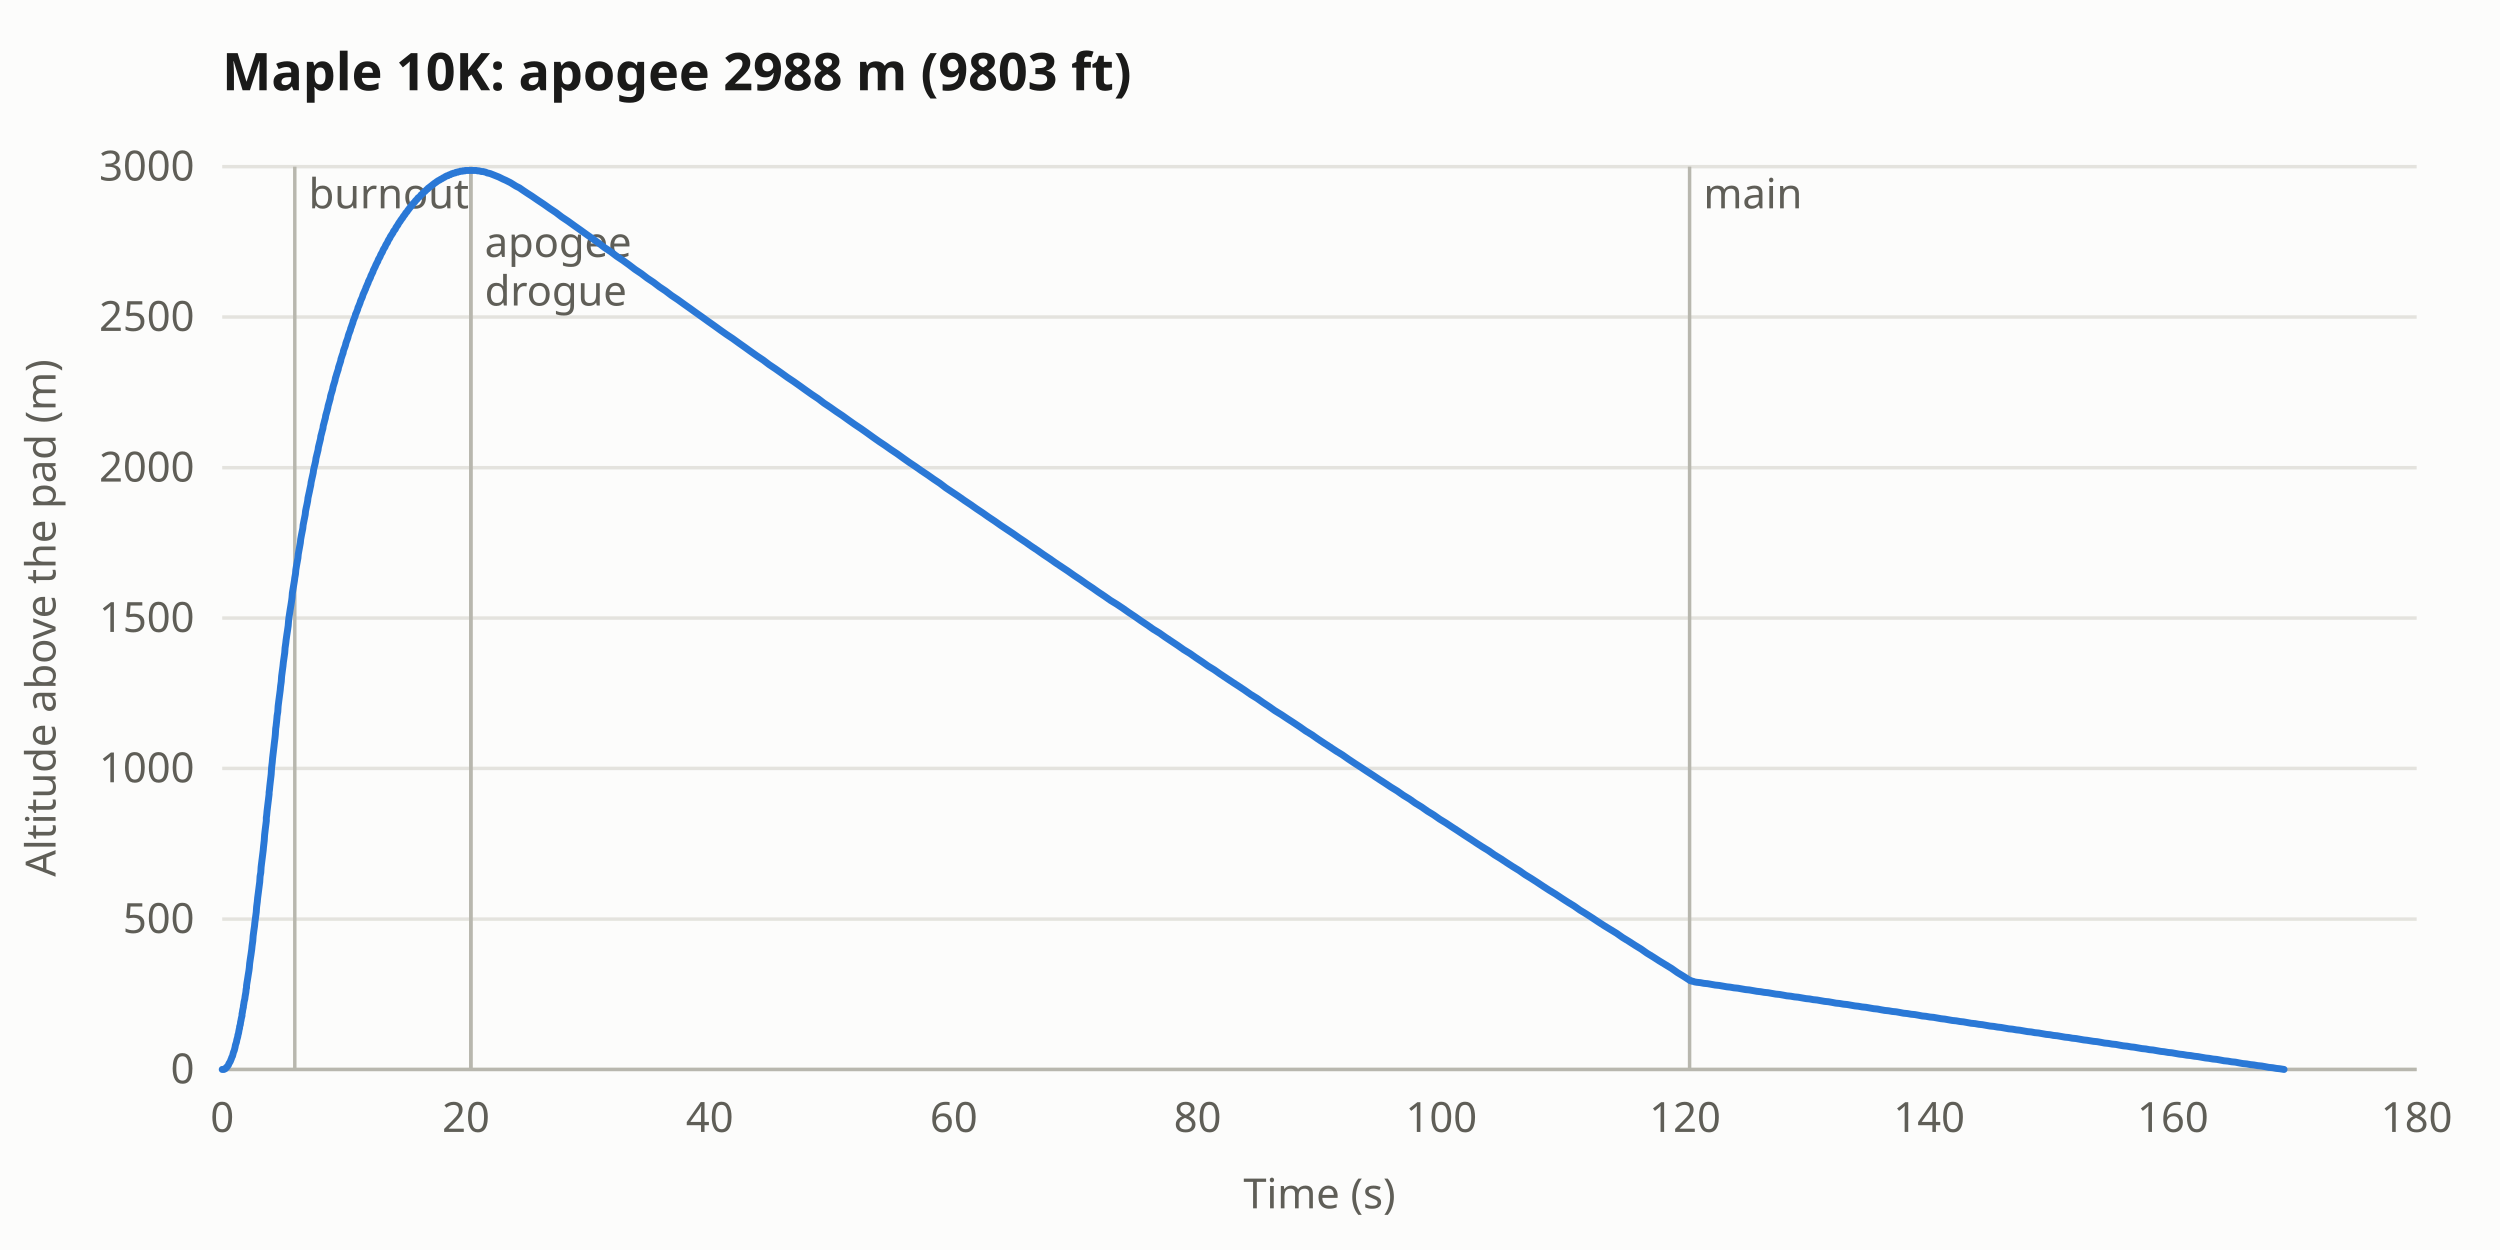
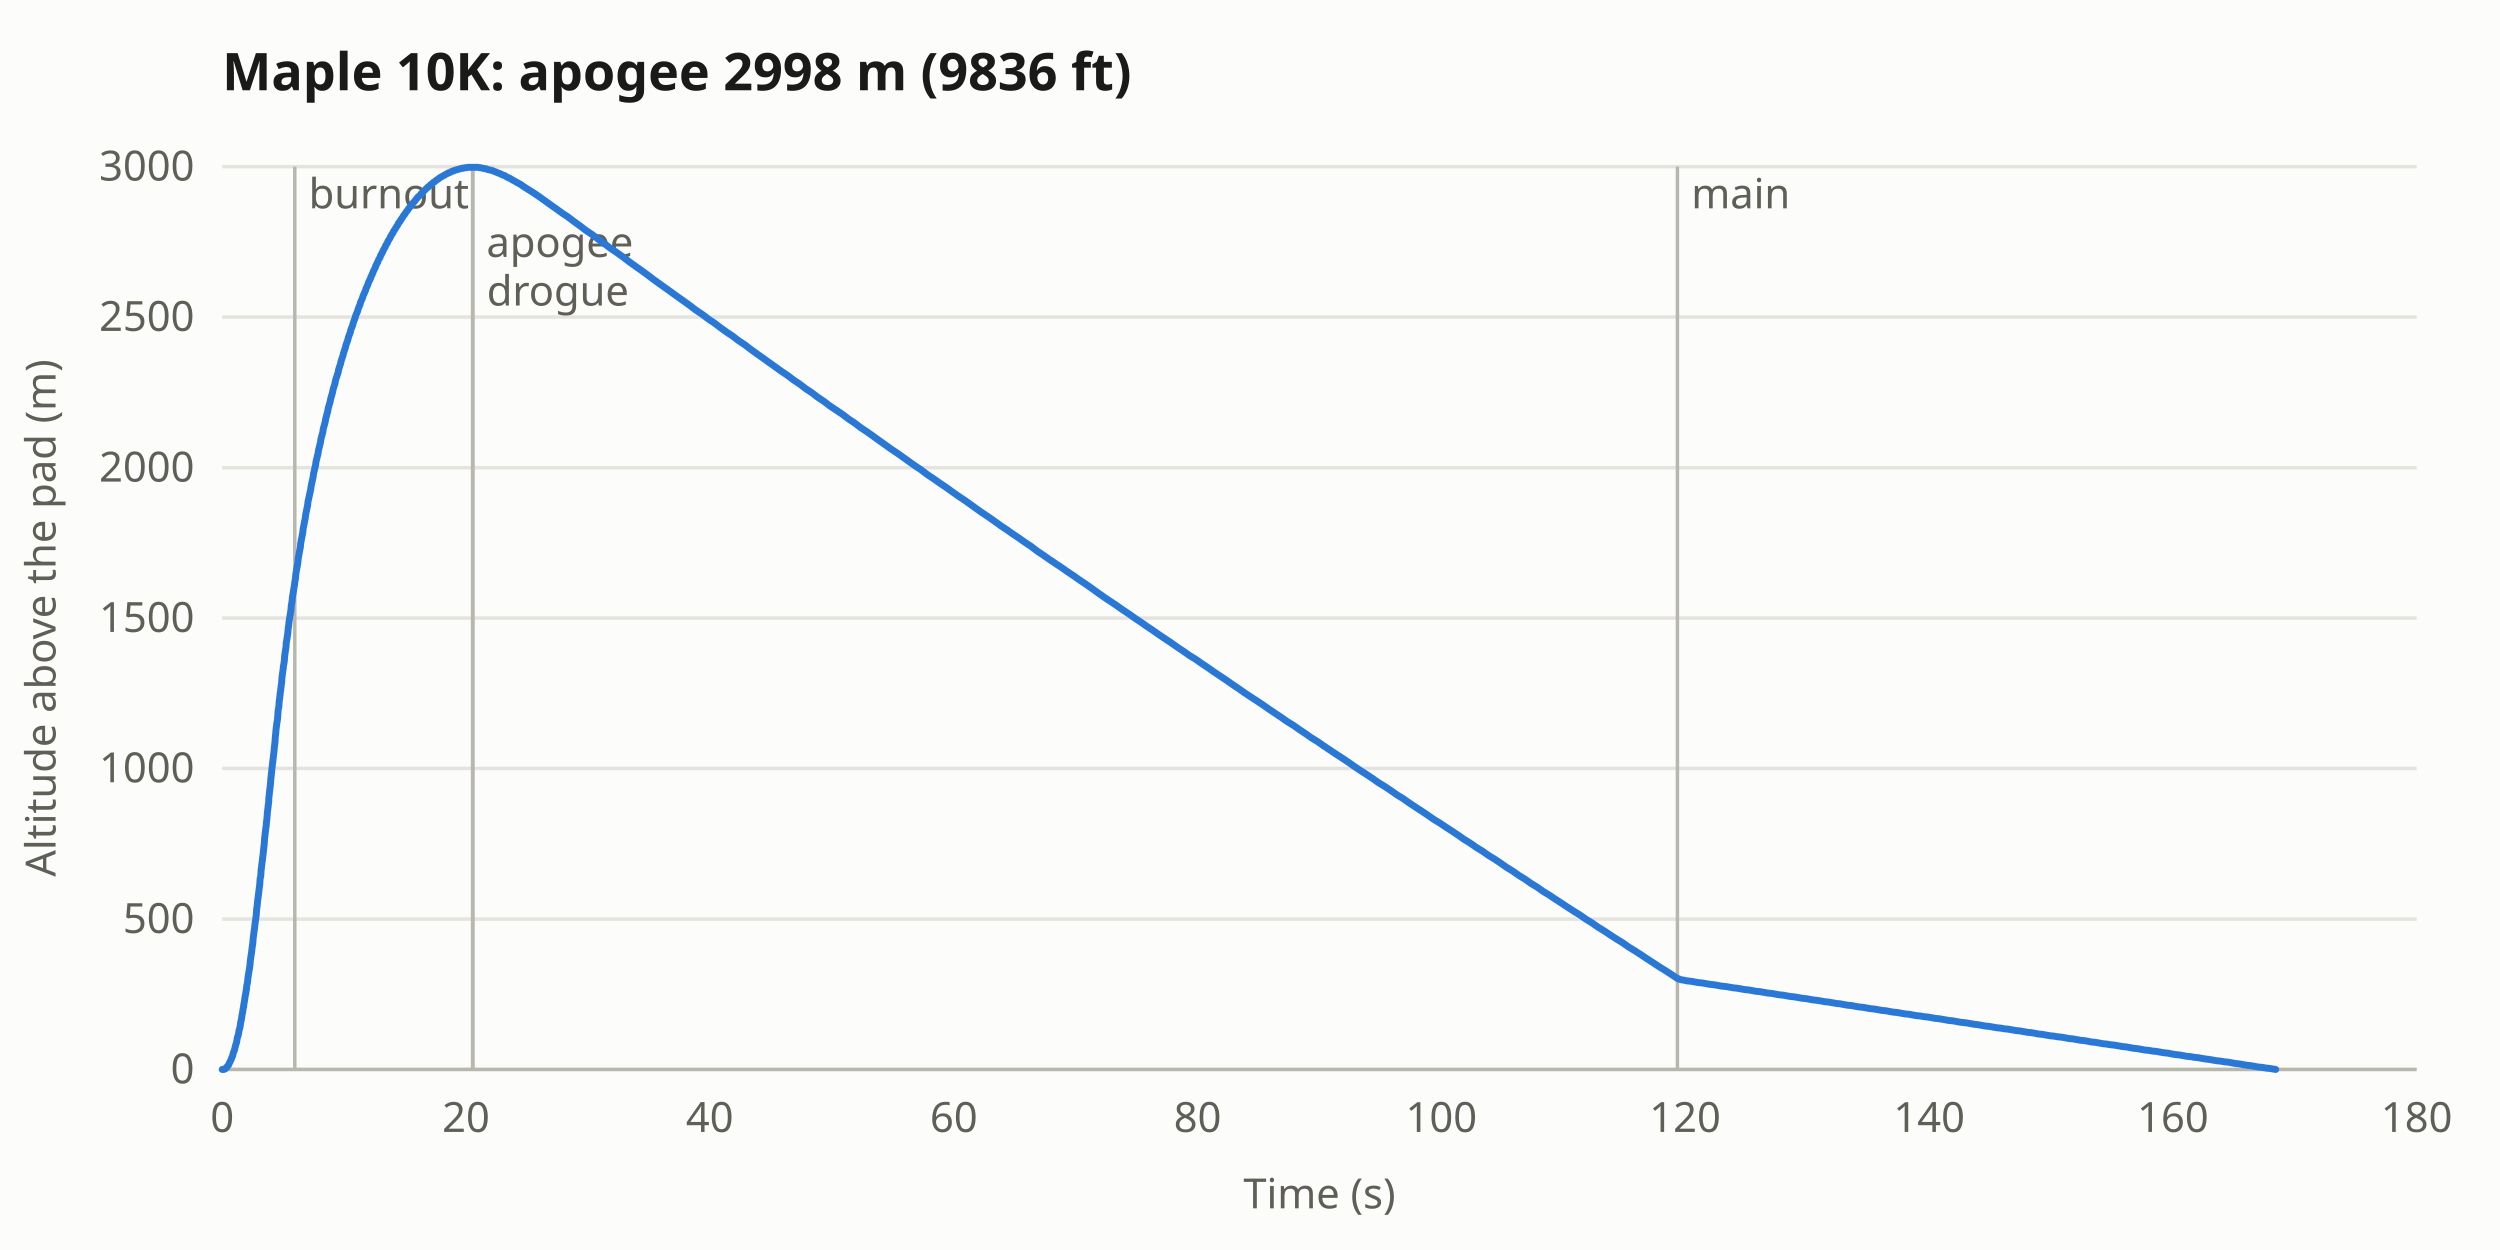
- <svg xmlns="http://www.w3.org/2000/svg" viewBox="0 0 720 360" width="720" height="360" role="img" aria-label="Maple 10K: apogee 2988 m (9803 ft)">
+ <svg xmlns="http://www.w3.org/2000/svg" viewBox="0 0 720 360" width="720" height="360" role="img" aria-label="Maple 10K: apogee 2998 m (9836 ft)">
  <style>
- .bg{fill:#fcfcfb}.grid{stroke:#e4e3de;stroke-width:1}.axis{stroke:#b8b7ae;stroke-width:1}.t1{fill:#1a1a19;font:600 15px system-ui,sans-serif}.t2{fill:#5f5e57;font:12px system-ui,sans-serif}.series{fill:none;stroke:#2a78d6;stroke-width:2;stroke-linejoin:round;stroke-linecap:round}.series2{fill:none;stroke:#d9480f;stroke-width:2;stroke-dasharray:5 3}.ref{stroke:#5f5e57;stroke-width:1.5;stroke-dasharray:6 4}.mark{stroke:#b8b7ae;stroke-width:1}
- @media (prefers-color-scheme: dark){.bg{fill:#1a1a19}.grid{stroke:#34332f}.axis{stroke:#5f5e57}.t1{fill:#ffffff}.t2{fill:#c3c2b7}.series{stroke:#3987e5}.series2{stroke:#f08c4f}.ref{stroke:#c3c2b7}.mark{stroke:#5f5e57}}
+ .bg{fill:#fcfcfb}.grid{stroke:#e4e3de;stroke-width:1}.axis{stroke:#b8b7ae;stroke-width:1}.t1{fill:#1a1a19;font:600 15px system-ui,sans-serif}.t2{fill:#5f5e57;font:12px system-ui,sans-serif}.series{fill:none;stroke:#2a78d6;stroke-width:2;stroke-linejoin:round;stroke-linecap:round}.series2{fill:none;stroke:#d9480f;stroke-width:2;stroke-dasharray:5 3}.series3{fill:none;stroke:#2f9e44;stroke-width:2;stroke-dasharray:2 3}.series4{fill:none;stroke:#7048e8;stroke-width:2;stroke-dasharray:9 3 2 3}.ref{stroke:#5f5e57;stroke-width:1.5;stroke-dasharray:6 4}.mark{stroke:#b8b7ae;stroke-width:1}
+ @media (prefers-color-scheme: dark){.bg{fill:#1a1a19}.grid{stroke:#34332f}.axis{stroke:#5f5e57}.t1{fill:#ffffff}.t2{fill:#c3c2b7}.series{stroke:#3987e5}.series2{stroke:#f08c4f}.series3{stroke:#51cf66}.series4{stroke:#9775fa}.ref{stroke:#c3c2b7}.mark{stroke:#5f5e57}}
</style>
  <rect class="bg" width="720" height="360" />
-   <text class="t1" x="64" y="26">Maple 10K: apogee 2988 m (9803 ft)</text>
+   <text class="t1" x="64" y="26">Maple 10K: apogee 2998 m (9836 ft)</text>
  <line class="grid" x1="64" x2="696" y1="308.0" y2="308.0" />
  <text class="t2" x="56" y="312.0" text-anchor="end">0</text>
  <line class="grid" x1="64" x2="696" y1="264.7" y2="264.7" />
  <text class="t2" x="56" y="268.7" text-anchor="end">500</text>
  <line class="grid" x1="64" x2="696" y1="221.3" y2="221.3" />
  <text class="t2" x="56" y="225.3" text-anchor="end">1000</text>
  <line class="grid" x1="64" x2="696" y1="178.0" y2="178.0" />
  <text class="t2" x="56" y="182.0" text-anchor="end">1500</text>
  <line class="grid" x1="64" x2="696" y1="134.7" y2="134.7" />
  <text class="t2" x="56" y="138.7" text-anchor="end">2000</text>
  <line class="grid" x1="64" x2="696" y1="91.3" y2="91.3" />
  <text class="t2" x="56" y="95.3" text-anchor="end">2500</text>
  <line class="grid" x1="64" x2="696" y1="48.0" y2="48.0" />
  <text class="t2" x="56" y="52.0" text-anchor="end">3000</text>
  <text class="t2" x="64.0" y="326" text-anchor="middle">0</text>
  <text class="t2" x="134.2" y="326" text-anchor="middle">20</text>
  <text class="t2" x="204.4" y="326" text-anchor="middle">40</text>
  <text class="t2" x="274.7" y="326" text-anchor="middle">60</text>
  <text class="t2" x="344.9" y="326" text-anchor="middle">80</text>
  <text class="t2" x="415.1" y="326" text-anchor="middle">100</text>
  <text class="t2" x="485.3" y="326" text-anchor="middle">120</text>
  <text class="t2" x="555.6" y="326" text-anchor="middle">140</text>
  <text class="t2" x="625.8" y="326" text-anchor="middle">160</text>
  <text class="t2" x="696.0" y="326" text-anchor="middle">180</text>
  <line class="axis" x1="64" x2="696" y1="308" y2="308" />
  <text class="t2" x="380" y="348" text-anchor="middle">Time (s)</text>
  <text class="t2" transform="translate(16 178) rotate(-90)" text-anchor="middle">Altitude above the pad (m)</text>
  <line class="mark" x1="84.9" x2="84.9" y1="48" y2="308" />
  <text class="t2" x="88.9" y="60" text-anchor="start">burnout</text>
-   <line class="mark" x1="135.6" x2="135.6" y1="48" y2="308" />
-   <text class="t2" x="139.6" y="74" text-anchor="start">apogee</text>
-   <line class="mark" x1="135.6" x2="135.6" y1="48" y2="308" />
-   <text class="t2" x="139.6" y="88" text-anchor="start">drogue</text>
-   <line class="mark" x1="486.6" x2="486.6" y1="48" y2="308" />
-   <text class="t2" x="490.6" y="60" text-anchor="start">main</text>
-   <path class="series" d="M64.0 308.0 L64.0 308.0 L64.1 308.0 L64.1 308.0 L64.1 308.0 L64.2 308.0 L64.2 308.0 L64.2 308.0 L64.3 308.0 L64.3 308.0 L64.4 308.0 L64.4 308.0 L64.4 308.0 L64.4 308.0 L64.5 308.0 L64.5 307.9 L64.5 307.9 L64.6 307.9 L64.6 307.9 L64.6 307.9 L64.7 307.9 L64.7 307.9 L64.8 307.8 L64.8 307.8 L64.8 307.8 L64.9 307.8 L64.9 307.7 L64.9 307.7 L65.0 307.7 L65.0 307.7 L65.0 307.6 L65.1 307.6 L65.1 307.6 L65.1 307.5 L65.2 307.5 L65.2 307.4 L65.3 307.4 L65.4 307.2 L65.6 307.0 L65.8 306.7 L65.9 306.4 L66.0 306.2 L66.2 305.9 L66.4 305.5 L66.5 305.2 L66.6 305.0 L66.7 304.7 L66.8 304.4 L66.9 304.3 L67.0 304.0 L67.1 303.6 L67.2 303.2 L67.3 302.9 L67.4 302.7 L67.5 302.4 L67.6 302.0 L67.7 301.6 L67.8 301.0 L67.9 300.7 L68.0 300.4 L68.1 300.1 L68.2 299.5 L68.4 298.8 L68.5 298.4 L68.5 298.3 L68.5 298.1 L68.6 297.9 L68.7 297.5 L68.8 296.9 L68.9 296.4 L69.0 296.1 L69.0 295.7 L69.2 295.1 L69.3 294.3 L69.4 293.9 L69.5 293.3 L69.7 292.5 L69.7 292.0 L69.8 291.6 L69.9 290.9 L70.1 290.0 L70.1 289.7 L70.2 289.2 L70.3 288.5 L70.5 287.7 L70.6 286.9 L70.8 285.8 L70.9 284.8 L71.0 284.5 L71.0 283.9 L71.1 283.2 L71.3 282.0 L71.5 280.7 L71.7 279.5 L71.8 278.7 L71.9 277.5 L72.1 276.1 L72.3 274.8 L72.5 273.4 L72.6 272.4 L72.8 271.0 L72.9 269.6 L73.1 268.1 L73.3 266.7 L73.4 265.7 L73.6 264.2 L73.8 262.7 L73.9 261.2 L74.1 259.7 L74.2 258.6 L74.4 257.1 L74.6 255.5 L74.8 254.0 L74.9 252.4 L75.1 251.3 L75.2 249.7 L75.4 248.1 L75.6 246.5 L75.8 244.9 L75.9 243.8 L76.1 242.1 L76.2 240.5 L76.4 238.8 L76.6 237.2 L76.7 236.4 L76.7 236.1 L76.7 235.5 L76.8 234.8 L76.9 233.7 L77.1 232.0 L77.3 230.4 L77.5 228.7 L77.5 228.2 L77.6 227.5 L77.7 226.4 L77.9 224.7 L78.1 223.0 L78.2 221.3 L78.3 220.4 L78.4 219.6 L78.5 218.4 L78.7 216.7 L78.9 215.0 L79.0 214.1 L79.1 213.3 L79.2 212.5 L79.3 211.5 L79.4 209.8 L79.5 209.2 L79.6 208.3 L79.7 207.4 L79.8 206.2 L80.0 205.0 L80.1 203.4 L80.3 201.8 L80.5 200.3 L80.7 198.8 L80.8 197.7 L81.0 196.3 L81.1 194.8 L81.3 193.3 L81.5 191.8 L81.6 190.8 L81.8 189.4 L82.0 188.0 L82.1 186.6 L82.3 185.2 L82.4 184.3 L82.6 182.9 L82.8 181.6 L83.0 180.2 L83.1 178.9 L83.2 178.0 L83.4 176.7 L83.6 175.4 L83.8 174.2 L84.0 172.9 L84.1 172.1 L84.2 170.8 L84.4 169.6 L84.6 168.4 L84.8 167.2 L84.9 166.4 L85.1 165.3 L85.2 164.1 L85.4 162.9 L85.6 161.8 L85.8 160.7 L85.9 159.6 L86.1 158.5 L86.3 157.4 L86.5 156.3 L86.6 155.3 L86.8 154.2 L87.0 153.2 L87.2 152.2 L87.3 151.2 L87.5 150.2 L87.7 149.2 L87.9 148.2 L88.0 147.2 L88.2 146.2 L88.4 145.3 L88.6 144.3 L88.7 143.4 L88.9 142.5 L89.1 141.6 L89.3 140.6 L89.5 139.7 L89.6 138.9 L89.8 138.0 L90.0 137.1 L90.2 136.2 L90.3 135.4 L90.5 134.5 L90.7 133.7 L90.9 132.8 L91.0 132.0 L91.2 131.2 L91.4 130.4 L91.6 129.6 L91.7 128.8 L91.9 128.0 L92.1 127.2 L92.3 126.4 L92.4 125.6 L92.6 124.9 L92.8 124.1 L93.0 123.4 L93.1 122.6 L93.3 121.9 L93.5 121.1 L93.7 120.4 L93.8 119.7 L94.0 119.0 L94.2 118.3 L94.4 117.5 L94.5 116.9 L94.7 116.2 L94.9 115.5 L95.1 114.8 L95.2 114.1 L95.4 113.4 L95.6 112.8 L95.8 112.1 L95.9 111.5 L96.1 110.8 L96.3 110.2 L96.5 109.5 L96.6 108.9 L96.8 108.3 L97.0 107.6 L97.2 107.0 L97.4 106.4 L97.5 105.8 L97.7 105.2 L97.9 104.6 L98.1 104.0 L98.2 103.4 L98.4 102.8 L98.6 102.2 L98.8 101.7 L98.9 101.1 L99.1 100.5 L99.3 100.0 L99.5 99.4 L99.6 98.9 L99.8 98.3 L100.0 97.8 L100.2 97.2 L100.3 96.7 L100.5 96.1 L100.7 95.6 L100.9 95.1 L101.0 94.6 L101.2 94.1 L101.4 93.5 L101.6 93.0 L101.7 92.5 L101.9 92.0 L102.1 91.5 L102.3 91.0 L102.4 90.5 L102.6 90.1 L102.8 89.6 L103.0 89.1 L103.1 88.6 L103.3 88.2 L103.5 87.7 L103.7 87.2 L103.8 86.8 L104.0 86.3 L104.2 85.9 L104.4 85.4 L104.5 85.0 L104.7 84.5 L104.9 84.1 L105.1 83.6 L105.3 83.2 L105.4 82.8 L105.6 82.4 L105.8 81.9 L106.0 81.5 L106.1 81.1 L106.3 80.7 L106.5 80.3 L106.7 79.9 L106.8 79.5 L107.0 79.1 L107.2 78.7 L107.4 78.3 L107.5 77.9 L107.7 77.5 L107.9 77.1 L108.1 76.7 L108.2 76.4 L108.4 76.0 L108.6 75.6 L108.8 75.3 L108.9 74.9 L109.1 74.5 L109.3 74.2 L109.5 73.8 L109.6 73.5 L109.8 73.1 L110.0 72.8 L110.2 72.4 L110.3 72.1 L110.5 71.7 L110.7 71.4 L110.9 71.1 L111.0 70.8 L111.2 70.4 L111.4 70.1 L111.6 69.8 L111.7 69.5 L111.9 69.1 L112.1 68.8 L112.3 68.5 L112.4 68.2 L112.6 67.9 L112.8 67.6 L113.0 67.3 L113.2 67.0 L113.3 66.7 L113.5 66.4 L113.7 66.2 L113.9 65.9 L114.0 65.6 L114.2 65.3 L114.4 65.0 L114.6 64.8 L114.7 64.5 L114.9 64.2 L115.1 63.9 L115.3 63.7 L115.4 63.4 L115.6 63.2 L115.8 62.9 L116.0 62.7 L116.1 62.4 L116.3 62.2 L116.5 61.9 L116.7 61.7 L116.8 61.4 L117.0 61.2 L117.2 61.0 L117.4 60.7 L117.5 60.5 L117.7 60.3 L117.9 60.0 L118.1 59.8 L118.2 59.6 L118.4 59.4 L118.6 59.2 L118.8 58.9 L118.9 58.7 L119.1 58.5 L119.3 58.3 L119.5 58.1 L119.6 57.9 L119.8 57.7 L120.0 57.5 L120.2 57.3 L120.3 57.1 L120.5 56.9 L120.7 56.8 L120.9 56.6 L121.1 56.4 L121.2 56.2 L121.4 56.0 L121.6 55.9 L121.8 55.7 L121.9 55.5 L122.1 55.3 L122.3 55.2 L122.5 55.0 L122.6 54.9 L122.8 54.7 L123.0 54.5 L123.2 54.4 L123.3 54.2 L123.5 54.1 L123.7 53.9 L123.9 53.8 L124.0 53.7 L124.2 53.5 L124.4 53.4 L124.6 53.2 L124.7 53.1 L124.9 53.0 L125.1 52.8 L125.3 52.7 L125.4 52.6 L125.6 52.5 L125.8 52.3 L126.0 52.2 L126.1 52.1 L126.3 52.0 L126.5 51.9 L126.7 51.8 L126.8 51.7 L127.0 51.6 L127.2 51.5 L127.4 51.4 L127.5 51.3 L127.7 51.2 L127.9 51.1 L128.1 51.0 L128.2 50.9 L128.4 50.8 L128.6 50.7 L128.8 50.6 L129.0 50.6 L129.1 50.5 L129.3 50.4 L129.5 50.3 L129.7 50.3 L129.8 50.2 L130.0 50.1 L130.2 50.0 L130.4 50.0 L130.5 49.9 L130.7 49.9 L130.9 49.8 L131.1 49.8 L131.2 49.7 L131.4 49.6 L131.6 49.6 L131.8 49.6 L131.9 49.5 L132.1 49.5 L132.3 49.4 L132.5 49.4 L132.6 49.3 L132.8 49.3 L133.0 49.3 L133.2 49.3 L133.3 49.2 L133.5 49.2 L133.7 49.2 L133.9 49.2 L134.0 49.1 L134.2 49.1 L134.4 49.1 L134.6 49.1 L134.7 49.1 L134.9 49.1 L135.1 49.1 L135.3 49.1 L135.4 49.1 L135.6 49.1 L135.8 49.1 L136.1 49.1 L136.5 49.1 L136.8 49.1 L137.2 49.1 L137.5 49.2 L137.9 49.2 L138.3 49.3 L138.7 49.4 L139.1 49.4 L139.5 49.5 L139.9 49.6 L140.3 49.8 L140.8 49.9 L141.2 50.0 L141.7 50.2 L142.2 50.4 L142.7 50.6 L143.2 50.8 L143.7 51.0 L144.3 51.3 L144.9 51.6 L145.6 51.9 L146.2 52.2 L147.0 52.6 L147.8 53.1 L148.6 53.6 L149.6 54.1 L150.6 54.8 L151.8 55.6 L153.2 56.5 L154.8 57.6 L156.6 58.8 L158.3 60.0 L160.1 61.2 L161.8 62.5 L163.6 63.7 L165.4 65.0 L167.1 66.2 L168.9 67.5 L170.6 68.7 L172.4 70.0 L174.1 71.3 L175.9 72.5 L177.6 73.8 L179.4 75.0 L181.2 76.3 L182.9 77.6 L184.7 78.8 L186.4 80.1 L188.2 81.3 L189.9 82.6 L191.7 83.8 L193.4 85.1 L195.2 86.3 L197.0 87.6 L198.7 88.8 L200.5 90.1 L202.2 91.3 L204.0 92.6 L205.7 93.8 L207.5 95.1 L209.2 96.3 L211.0 97.5 L212.8 98.8 L214.5 100.0 L216.3 101.3 L218.0 102.5 L219.8 103.7 L221.5 105.0 L223.3 106.2 L225.0 107.4 L226.8 108.7 L228.6 109.9 L230.3 111.1 L232.1 112.4 L233.8 113.6 L235.6 114.8 L237.3 116.1 L239.1 117.3 L240.8 118.5 L242.6 119.7 L244.4 121.0 L246.1 122.2 L247.9 123.4 L249.6 124.6 L251.4 125.9 L253.1 127.1 L254.9 128.3 L256.6 129.5 L258.4 130.7 L260.2 132.0 L261.9 133.2 L263.7 134.4 L265.4 135.6 L267.2 136.8 L268.9 138.0 L270.7 139.2 L272.4 140.5 L274.2 141.7 L276.0 142.9 L277.7 144.1 L279.5 145.3 L281.2 146.5 L283.0 147.7 L284.7 148.9 L286.5 150.1 L288.2 151.3 L290.0 152.5 L291.8 153.7 L293.5 154.9 L295.3 156.1 L297.0 157.3 L298.8 158.5 L300.5 159.7 L302.3 160.9 L304.0 162.1 L305.8 163.3 L307.6 164.5 L309.3 165.7 L311.1 166.9 L312.8 168.1 L314.6 169.3 L316.3 170.5 L318.1 171.7 L319.8 172.9 L321.6 174.0 L323.4 175.2 L325.1 176.4 L326.9 177.6 L328.6 178.8 L330.4 180.0 L332.1 181.2 L333.9 182.3 L335.6 183.5 L337.4 184.7 L339.2 185.9 L340.9 187.1 L342.7 188.2 L344.4 189.4 L346.2 190.6 L347.9 191.8 L349.7 192.9 L351.4 194.1 L353.2 195.3 L355.0 196.5 L356.7 197.6 L358.5 198.8 L360.2 200.0 L362.0 201.1 L363.7 202.3 L365.5 203.5 L367.2 204.7 L369.0 205.8 L370.8 207.0 L372.5 208.1 L374.3 209.3 L376.0 210.5 L377.8 211.6 L379.5 212.8 L381.3 214.0 L383.0 215.1 L384.8 216.3 L386.6 217.4 L388.3 218.6 L390.1 219.8 L391.8 220.9 L393.6 222.1 L395.3 223.2 L397.1 224.4 L398.8 225.5 L400.6 226.7 L402.4 227.8 L404.1 229.0 L405.9 230.1 L407.6 231.3 L409.4 232.4 L411.1 233.6 L412.9 234.7 L414.6 235.9 L416.4 237.0 L418.2 238.2 L419.9 239.3 L421.7 240.5 L423.4 241.6 L425.2 242.8 L426.9 243.9 L428.7 245.0 L430.4 246.2 L432.2 247.3 L434.0 248.5 L435.7 249.6 L437.5 250.7 L439.2 251.9 L441.0 253.0 L442.7 254.1 L444.5 255.3 L446.2 256.4 L448.0 257.5 L449.8 258.7 L451.5 259.8 L453.3 260.9 L455.0 262.1 L456.8 263.2 L458.5 264.3 L460.3 265.5 L462.0 266.6 L463.8 267.7 L465.6 268.8 L467.3 270.0 L469.1 271.1 L470.8 272.2 L472.6 273.3 L474.3 274.5 L476.1 275.6 L477.8 276.7 L479.6 277.8 L481.4 278.9 L483.1 280.1 L484.9 281.2 L486.6 282.3 L486.6 282.3 L486.6 282.3 L486.7 282.3 L486.7 282.3 L486.7 282.3 L486.7 282.4 L486.8 282.4 L486.8 282.4 L486.9 282.4 L486.9 282.4 L487.0 282.5 L487.0 282.5 L487.1 282.5 L487.2 282.5 L487.3 282.6 L487.4 282.6 L487.6 282.6 L487.8 282.7 L488.1 282.8 L488.7 282.9 L489.7 283.0 L490.7 283.2 L491.8 283.3 L492.9 283.5 L494.0 283.7 L495.1 283.8 L496.2 284.0 L497.3 284.2 L498.3 284.3 L499.4 284.5 L500.5 284.6 L501.6 284.8 L502.7 285.0 L503.8 285.1 L504.9 285.3 L506.0 285.5 L507.0 285.6 L508.1 285.8 L509.2 285.9 L510.3 286.1 L511.4 286.3 L512.5 286.4 L513.6 286.6 L514.6 286.8 L515.7 286.9 L516.8 287.1 L517.9 287.2 L519.0 287.4 L520.1 287.6 L521.2 287.7 L522.2 287.9 L523.3 288.0 L524.4 288.2 L525.5 288.4 L526.6 288.5 L527.7 288.7 L528.7 288.9 L529.8 289.0 L530.9 289.2 L532.0 289.3 L533.1 289.5 L534.2 289.7 L535.2 289.8 L536.3 290.0 L537.4 290.1 L538.5 290.3 L539.6 290.5 L540.7 290.6 L541.7 290.8 L542.8 291.0 L543.9 291.1 L545.0 291.3 L546.1 291.4 L547.2 291.6 L548.2 291.8 L549.3 291.9 L550.4 292.1 L551.5 292.2 L552.6 292.4 L553.6 292.6 L554.7 292.7 L555.8 292.9 L556.9 293.0 L558.0 293.2 L559.1 293.4 L560.1 293.5 L561.2 293.7 L562.3 293.9 L563.4 294.0 L564.5 294.2 L565.5 294.3 L566.6 294.5 L567.7 294.7 L568.8 294.8 L569.9 295.0 L570.9 295.1 L572.0 295.3 L573.1 295.5 L574.2 295.6 L575.3 295.8 L576.3 295.9 L577.4 296.1 L578.5 296.3 L579.6 296.4 L580.7 296.6 L581.7 296.7 L582.8 296.9 L583.9 297.1 L585.0 297.2 L586.0 297.4 L587.1 297.5 L588.2 297.7 L589.3 297.9 L590.4 298.0 L591.4 298.2 L592.5 298.3 L593.6 298.5 L594.7 298.7 L595.8 298.8 L596.8 299.0 L597.9 299.1 L599.0 299.3 L600.1 299.5 L601.1 299.6 L602.9 299.9 L604.0 300.0 L605.1 300.2 L606.1 300.4 L607.2 300.5 L608.3 300.7 L609.4 300.8 L610.4 301.0 L611.5 301.2 L612.6 301.3 L613.7 301.5 L614.7 301.6 L615.8 301.8 L616.9 302.0 L618.0 302.1 L619.0 302.3 L620.1 302.4 L621.2 302.6 L622.3 302.8 L623.3 302.9 L624.4 303.1 L625.5 303.2 L626.6 303.4 L627.7 303.6 L628.7 303.7 L629.8 303.9 L630.9 304.0 L632.0 304.2 L633.0 304.3 L634.1 304.5 L635.2 304.7 L636.2 304.8 L637.3 305.0 L638.4 305.1 L639.5 305.3 L640.5 305.5 L641.6 305.6 L642.7 305.8 L643.8 305.9 L644.8 306.1 L645.9 306.3 L647.0 306.4 L648.1 306.6 L649.1 306.7 L650.2 306.9 L651.3 307.0 L652.4 307.2 L653.4 307.4 L654.5 307.5 L655.6 307.7 L656.6 307.8 L657.8 308.0" />
+   <line class="mark" x1="136.1" x2="136.1" y1="48" y2="308" />
+   <text class="t2" x="140.1" y="74" text-anchor="start">apogee</text>
+   <line class="mark" x1="136.2" x2="136.2" y1="48" y2="308" />
+   <text class="t2" x="140.2" y="88" text-anchor="start">drogue</text>
+   <line class="mark" x1="483.1" x2="483.1" y1="48" y2="308" />
+   <text class="t2" x="487.1" y="60" text-anchor="start">main</text>
+   <path class="series" d="M64.0 308.0 L64.0 308.0 L64.1 308.0 L64.1 308.0 L64.1 308.0 L64.2 308.0 L64.2 308.0 L64.2 308.0 L64.3 308.0 L64.3 308.0 L64.4 308.0 L64.4 308.0 L64.4 308.0 L64.4 308.0 L64.5 308.0 L64.5 307.9 L64.5 307.9 L64.6 307.9 L64.6 307.9 L64.6 307.9 L64.7 307.9 L64.7 307.9 L64.8 307.8 L64.8 307.8 L64.8 307.8 L64.9 307.8 L64.9 307.8 L64.9 307.7 L65.0 307.7 L65.0 307.7 L65.0 307.6 L65.1 307.6 L65.1 307.6 L65.1 307.5 L65.2 307.5 L65.2 307.5 L65.3 307.4 L65.4 307.2 L65.6 307.0 L65.8 306.8 L65.9 306.5 L66.0 306.3 L66.2 305.9 L66.4 305.5 L66.5 305.3 L66.6 305.0 L66.7 304.8 L66.8 304.5 L66.9 304.3 L67.0 304.1 L67.1 303.6 L67.2 303.2 L67.3 303.0 L67.4 302.7 L67.5 302.5 L67.6 302.1 L67.7 301.7 L67.8 301.2 L67.9 300.9 L68.0 300.6 L68.1 300.3 L68.2 299.8 L68.3 299.1 L68.4 298.7 L68.5 298.5 L68.6 298.1 L68.7 297.7 L68.8 297.0 L68.9 296.6 L69.0 296.3 L69.1 295.9 L69.2 295.4 L69.3 294.5 L69.4 294.1 L69.5 293.7 L69.6 293.1 L69.7 292.3 L69.8 291.9 L69.9 291.4 L70.0 290.6 L70.1 290.1 L70.1 290.0 L70.2 289.9 L70.2 289.7 L70.2 289.4 L70.3 288.9 L70.4 288.3 L70.5 287.7 L70.6 286.9 L70.8 286.0 L70.9 285.2 L71.0 284.9 L71.0 284.4 L71.1 283.8 L71.3 282.8 L71.4 281.7 L71.6 280.4 L71.8 279.2 L72.0 277.9 L72.1 276.6 L72.3 275.3 L72.5 273.9 L72.6 273.0 L72.8 271.7 L72.9 270.3 L73.1 268.8 L73.3 267.4 L73.4 266.4 L73.6 265.0 L73.8 263.5 L73.9 262.0 L74.1 260.5 L74.2 259.4 L74.4 257.9 L74.6 256.3 L74.8 254.8 L74.9 253.2 L75.1 252.2 L75.2 250.6 L75.4 249.0 L75.6 247.4 L75.8 245.8 L75.9 244.7 L76.1 243.1 L76.2 241.5 L76.4 239.8 L76.5 238.9 L76.7 237.5 L76.7 237.1 L76.8 236.4 L76.9 235.5 L77.0 234.1 L77.2 232.4 L77.4 230.8 L77.4 230.0 L77.5 229.3 L77.6 228.2 L77.8 226.6 L77.9 225.7 L78.0 224.3 L78.2 222.6 L78.3 221.5 L78.5 219.8 L78.7 218.2 L78.9 216.5 L79.0 215.4 L79.2 213.7 L79.3 212.1 L79.4 211.3 L79.5 210.1 L79.7 208.5 L79.9 207.3 L80.0 206.2 L80.1 204.6 L80.3 203.6 L80.4 202.1 L80.6 200.6 L80.7 199.6 L80.8 199.0 L80.9 198.1 L81.1 196.7 L81.2 195.2 L81.4 193.7 L81.6 192.3 L81.6 192.1 L81.6 191.9 L81.7 191.5 L81.8 190.9 L81.9 190.1 L82.0 188.8 L82.2 187.4 L82.4 186.1 L82.4 185.5 L82.5 184.8 L82.7 183.6 L82.9 182.3 L83.0 181.0 L83.2 179.7 L83.2 179.3 L83.3 178.8 L83.4 178.0 L83.6 176.9 L83.8 175.6 L83.9 174.3 L84.1 173.3 L84.2 172.1 L84.4 170.9 L84.6 169.7 L84.8 168.5 L84.9 167.7 L85.1 166.5 L85.2 165.3 L85.4 164.2 L85.6 163.1 L85.8 161.9 L85.9 160.8 L86.1 159.7 L86.3 158.6 L86.5 157.6 L86.6 156.5 L86.8 155.4 L87.0 154.4 L87.2 153.4 L87.3 152.3 L87.5 151.3 L87.7 150.3 L87.9 149.3 L88.0 148.4 L88.2 147.4 L88.4 146.4 L88.6 145.5 L88.7 144.5 L88.9 143.6 L89.1 142.7 L89.3 141.8 L89.5 140.9 L89.6 140.0 L89.8 139.1 L90.0 138.2 L90.2 137.3 L90.3 136.4 L90.5 135.6 L90.7 134.7 L90.9 133.9 L91.0 133.0 L91.2 132.2 L91.4 131.4 L91.6 130.6 L91.7 129.8 L91.9 129.0 L92.1 128.2 L92.3 127.4 L92.4 126.6 L92.6 125.8 L92.8 125.1 L93.0 124.3 L93.1 123.5 L93.3 122.8 L93.5 122.1 L93.7 121.3 L93.8 120.6 L94.0 119.9 L94.2 119.1 L94.4 118.4 L94.5 117.7 L94.7 117.0 L94.9 116.3 L95.1 115.6 L95.2 115.0 L95.4 114.3 L95.6 113.6 L95.8 112.9 L95.9 112.3 L96.1 111.6 L96.3 111.0 L96.5 110.3 L96.6 109.7 L96.8 109.0 L97.0 108.4 L97.2 107.8 L97.4 107.2 L97.5 106.5 L97.7 105.9 L97.9 105.3 L98.1 104.7 L98.2 104.1 L98.4 103.5 L98.6 102.9 L98.8 102.3 L98.9 101.8 L99.1 101.2 L99.3 100.6 L99.5 100.0 L99.6 99.5 L99.8 98.9 L100.0 98.4 L100.2 97.8 L100.3 97.3 L100.5 96.7 L100.7 96.2 L100.9 95.7 L101.0 95.1 L101.2 94.6 L101.4 94.1 L101.6 93.6 L101.7 93.1 L101.9 92.5 L102.1 92.0 L102.3 91.5 L102.4 91.0 L102.6 90.5 L102.8 90.1 L103.0 89.6 L103.1 89.1 L103.3 88.6 L103.5 88.1 L103.7 87.7 L103.8 87.2 L104.0 86.7 L104.2 86.3 L104.4 85.8 L104.5 85.4 L104.7 84.9 L104.9 84.5 L105.1 84.0 L105.3 83.6 L105.4 83.1 L105.6 82.7 L105.8 82.3 L106.0 81.8 L106.1 81.4 L106.3 81.0 L106.5 80.6 L106.7 80.2 L106.8 79.8 L107.0 79.4 L107.2 79.0 L107.4 78.5 L107.5 78.2 L107.7 77.8 L107.9 77.4 L108.1 77.0 L108.2 76.6 L108.4 76.2 L108.6 75.8 L108.8 75.5 L108.9 75.1 L109.1 74.7 L109.3 74.4 L109.5 74.0 L109.6 73.6 L109.8 73.3 L110.0 72.9 L110.2 72.6 L110.3 72.2 L110.5 71.9 L110.7 71.5 L110.9 71.2 L111.0 70.9 L111.2 70.5 L111.4 70.2 L111.6 69.9 L111.7 69.5 L111.9 69.2 L112.1 68.9 L112.3 68.6 L112.4 68.3 L112.6 67.9 L112.8 67.6 L113.0 67.3 L113.2 67.0 L113.3 66.7 L113.5 66.4 L113.7 66.1 L113.9 65.8 L114.0 65.6 L114.2 65.3 L114.4 65.0 L114.6 64.7 L114.7 64.4 L114.9 64.1 L115.1 63.9 L115.3 63.6 L115.4 63.3 L115.6 63.1 L115.8 62.8 L116.0 62.5 L116.1 62.3 L116.3 62.0 L116.5 61.8 L116.7 61.5 L116.8 61.3 L117.0 61.0 L117.2 60.8 L117.4 60.5 L117.5 60.3 L117.7 60.1 L117.9 59.8 L118.1 59.6 L118.2 59.4 L118.4 59.2 L118.6 58.9 L118.8 58.7 L118.9 58.5 L119.1 58.3 L119.3 58.1 L119.5 57.9 L119.6 57.7 L119.8 57.4 L120.0 57.2 L120.2 57.0 L120.3 56.8 L120.5 56.6 L120.7 56.5 L120.9 56.3 L121.1 56.1 L121.2 55.9 L121.4 55.7 L121.6 55.5 L121.8 55.3 L121.9 55.2 L122.1 55.0 L122.3 54.8 L122.5 54.6 L122.6 54.5 L122.8 54.3 L123.0 54.1 L123.2 54.0 L123.3 53.8 L123.5 53.7 L123.7 53.5 L123.9 53.4 L124.0 53.2 L124.2 53.1 L124.4 52.9 L124.6 52.8 L124.7 52.6 L124.9 52.5 L125.1 52.4 L125.3 52.2 L125.4 52.1 L125.6 52.0 L125.8 51.8 L126.0 51.7 L126.1 51.6 L126.3 51.5 L126.5 51.3 L126.7 51.2 L126.8 51.1 L127.0 51.0 L127.2 50.9 L127.4 50.8 L127.5 50.7 L127.7 50.6 L127.9 50.5 L128.1 50.4 L128.2 50.3 L128.4 50.2 L128.6 50.1 L128.8 50.0 L129.0 49.9 L129.1 49.8 L129.3 49.8 L129.5 49.7 L129.7 49.6 L129.8 49.5 L130.0 49.4 L130.2 49.4 L130.4 49.3 L130.5 49.2 L130.7 49.2 L130.9 49.1 L131.1 49.0 L131.2 49.0 L131.4 48.9 L131.6 48.9 L131.8 48.8 L131.9 48.8 L132.1 48.7 L132.3 48.7 L132.5 48.6 L132.6 48.6 L132.8 48.5 L133.0 48.5 L133.2 48.5 L133.3 48.4 L133.5 48.4 L133.7 48.4 L133.9 48.3 L134.0 48.3 L134.2 48.3 L134.4 48.3 L134.6 48.2 L134.7 48.2 L134.9 48.2 L135.1 48.2 L135.3 48.2 L135.4 48.2 L135.6 48.2 L135.8 48.2 L136.0 48.2 L136.1 48.2 L136.3 48.2 L136.7 48.2 L137.0 48.2 L137.3 48.2 L137.7 48.2 L138.1 48.3 L138.4 48.3 L138.8 48.4 L139.2 48.5 L139.6 48.6 L140.0 48.6 L140.4 48.8 L140.8 48.9 L141.3 49.0 L141.7 49.1 L142.2 49.3 L142.7 49.5 L143.2 49.7 L143.7 49.9 L144.2 50.1 L144.8 50.4 L145.4 50.6 L146.0 51.0 L146.7 51.3 L147.4 51.7 L148.1 52.1 L149.0 52.6 L149.9 53.1 L150.9 53.8 L152.0 54.5 L153.3 55.3 L154.8 56.3 L156.5 57.5 L158.3 58.8 L160.0 60.0 L161.8 61.3 L163.6 62.5 L165.3 63.8 L167.1 65.1 L168.8 66.4 L170.6 67.6 L172.3 68.9 L174.1 70.2 L175.8 71.5 L177.6 72.7 L179.4 74.0 L181.1 75.3 L182.9 76.6 L184.6 77.8 L186.4 79.1 L188.1 80.4 L189.9 81.7 L191.6 82.9 L193.4 84.2 L195.2 85.5 L196.9 86.7 L198.7 88.0 L200.4 89.3 L202.2 90.5 L203.9 91.8 L205.7 93.0 L207.4 94.3 L209.2 95.6 L211.0 96.8 L212.7 98.1 L214.5 99.3 L216.2 100.6 L218.0 101.9 L219.7 103.1 L221.5 104.4 L223.2 105.6 L225.0 106.9 L226.8 108.1 L228.5 109.4 L230.3 110.6 L232.0 111.9 L233.8 113.1 L235.5 114.4 L237.3 115.6 L239.0 116.9 L240.8 118.1 L242.6 119.3 L244.3 120.6 L246.1 121.8 L247.8 123.1 L249.6 124.3 L251.3 125.5 L253.1 126.8 L254.8 128.0 L256.6 129.3 L258.4 130.5 L260.1 131.7 L261.9 133.0 L263.6 134.2 L265.4 135.4 L267.1 136.7 L268.9 137.9 L270.6 139.1 L272.4 140.3 L274.2 141.6 L275.9 142.8 L277.7 144.0 L279.4 145.2 L281.2 146.5 L282.9 147.7 L284.7 148.9 L286.4 150.1 L288.2 151.4 L290.0 152.6 L291.7 153.8 L293.5 155.0 L295.2 156.2 L297.0 157.4 L298.7 158.7 L300.5 159.9 L302.2 161.1 L304.0 162.3 L305.8 163.5 L307.5 164.7 L309.3 165.9 L311.0 167.1 L312.8 168.3 L314.5 169.5 L316.3 170.8 L318.0 172.0 L319.8 173.2 L321.6 174.4 L323.3 175.6 L325.1 176.8 L326.8 178.0 L328.6 179.2 L330.3 180.4 L332.1 181.6 L333.8 182.8 L335.6 184.0 L337.4 185.2 L339.1 186.4 L340.9 187.6 L342.6 188.8 L344.4 189.9 L346.1 191.1 L347.9 192.3 L349.6 193.5 L351.4 194.7 L353.2 195.9 L354.9 197.1 L356.7 198.3 L358.4 199.5 L360.2 200.7 L361.9 201.8 L363.7 203.0 L365.4 204.2 L367.2 205.4 L369.0 206.6 L370.7 207.8 L372.5 208.9 L374.2 210.1 L376.0 211.3 L377.7 212.5 L379.5 213.6 L381.2 214.8 L383.0 216.0 L384.8 217.2 L386.5 218.3 L388.3 219.5 L390.0 220.7 L391.8 221.9 L393.5 223.0 L395.3 224.2 L397.0 225.4 L398.8 226.5 L400.6 227.7 L402.3 228.9 L404.1 230.0 L405.8 231.2 L407.6 232.4 L409.3 233.5 L411.1 234.7 L412.8 235.9 L414.6 237.0 L416.4 238.2 L418.1 239.3 L419.9 240.5 L421.6 241.7 L423.4 242.8 L425.1 244.0 L426.9 245.1 L428.6 246.3 L430.4 247.4 L432.2 248.6 L433.9 249.8 L435.7 250.9 L437.4 252.1 L439.2 253.2 L440.9 254.4 L442.7 255.5 L444.4 256.7 L446.2 257.8 L448.0 259.0 L449.7 260.1 L451.5 261.3 L453.2 262.4 L455.0 263.5 L456.7 264.7 L458.5 265.8 L460.2 267.0 L462.0 268.1 L463.8 269.3 L465.5 270.4 L467.3 271.5 L469.0 272.7 L470.8 273.8 L472.5 274.9 L474.3 276.1 L476.0 277.2 L477.8 278.4 L479.6 279.5 L481.3 280.6 L483.1 281.8 L483.1 281.8 L483.1 281.8 L483.1 281.8 L483.1 281.8 L483.2 281.8 L483.2 281.8 L483.2 281.8 L483.3 281.9 L483.3 281.9 L483.4 281.9 L483.4 281.9 L483.5 281.9 L483.5 282.0 L483.6 282.0 L483.7 282.0 L483.9 282.1 L484.0 282.1 L484.2 282.2 L484.5 282.2 L485.0 282.3 L485.9 282.5 L487.0 282.6 L488.1 282.8 L489.2 283.0 L490.3 283.1 L491.4 283.3 L492.5 283.5 L493.6 283.6 L494.7 283.8 L495.8 284.0 L496.9 284.1 L498.1 284.3 L499.2 284.5 L500.3 284.6 L501.4 284.8 L502.5 285.0 L503.6 285.1 L504.7 285.3 L505.8 285.5 L506.9 285.6 L508.0 285.8 L509.1 286.0 L510.2 286.1 L511.3 286.3 L512.4 286.5 L513.5 286.6 L514.6 286.8 L515.7 287.0 L516.8 287.1 L517.9 287.3 L519.0 287.5 L520.1 287.6 L521.2 287.8 L522.3 288.0 L523.4 288.1 L524.5 288.3 L525.6 288.5 L526.7 288.6 L527.8 288.8 L528.9 289.0 L530.0 289.1 L531.0 289.3 L532.1 289.5 L533.2 289.6 L534.3 289.8 L535.4 290.0 L536.5 290.1 L537.6 290.3 L538.7 290.5 L539.8 290.6 L540.9 290.8 L542.0 291.0 L543.1 291.1 L544.2 291.3 L545.3 291.5 L546.4 291.6 L547.5 291.8 L548.6 292.0 L549.7 292.1 L550.8 292.3 L551.9 292.5 L553.0 292.6 L554.1 292.8 L555.2 292.9 L556.3 293.1 L557.4 293.3 L558.5 293.4 L560.2 293.7 L561.3 293.9 L562.4 294.0 L563.5 294.2 L564.6 294.4 L566.4 294.6 L567.5 294.8 L568.6 295.0 L569.6 295.1 L570.7 295.3 L571.8 295.5 L572.9 295.6 L574.0 295.8 L575.1 296.0 L576.2 296.1 L577.3 296.3 L578.4 296.4 L579.5 296.6 L580.6 296.8 L581.7 296.9 L582.8 297.1 L583.9 297.3 L585.0 297.4 L586.1 297.6 L587.1 297.8 L588.2 297.9 L589.3 298.1 L590.4 298.3 L591.5 298.4 L592.6 298.6 L593.7 298.7 L594.8 298.9 L595.9 299.1 L597.0 299.2 L598.1 299.4 L599.2 299.6 L600.3 299.7 L601.4 299.9 L602.4 300.1 L603.5 300.2 L604.6 300.4 L605.7 300.6 L606.8 300.7 L607.9 300.9 L609.0 301.0 L610.1 301.2 L611.2 301.4 L612.3 301.5 L613.4 301.7 L614.4 301.9 L615.5 302.0 L616.6 302.2 L617.7 302.4 L618.8 302.5 L619.9 302.7 L621.0 302.8 L622.1 303.0 L623.2 303.2 L624.3 303.3 L625.3 303.5 L626.4 303.7 L627.5 303.8 L628.6 304.0 L629.7 304.2 L630.8 304.3 L631.9 304.5 L633.0 304.6 L634.1 304.8 L635.2 305.0 L636.2 305.1 L637.3 305.3 L638.4 305.5 L639.5 305.6 L640.6 305.8 L641.7 305.9 L642.8 306.1 L643.9 306.3 L644.9 306.4 L646.0 306.6 L647.1 306.8 L648.2 306.9 L649.3 307.1 L650.4 307.3 L651.5 307.4 L652.6 307.6 L653.6 307.7 L655.4 308.0" />
</svg>
